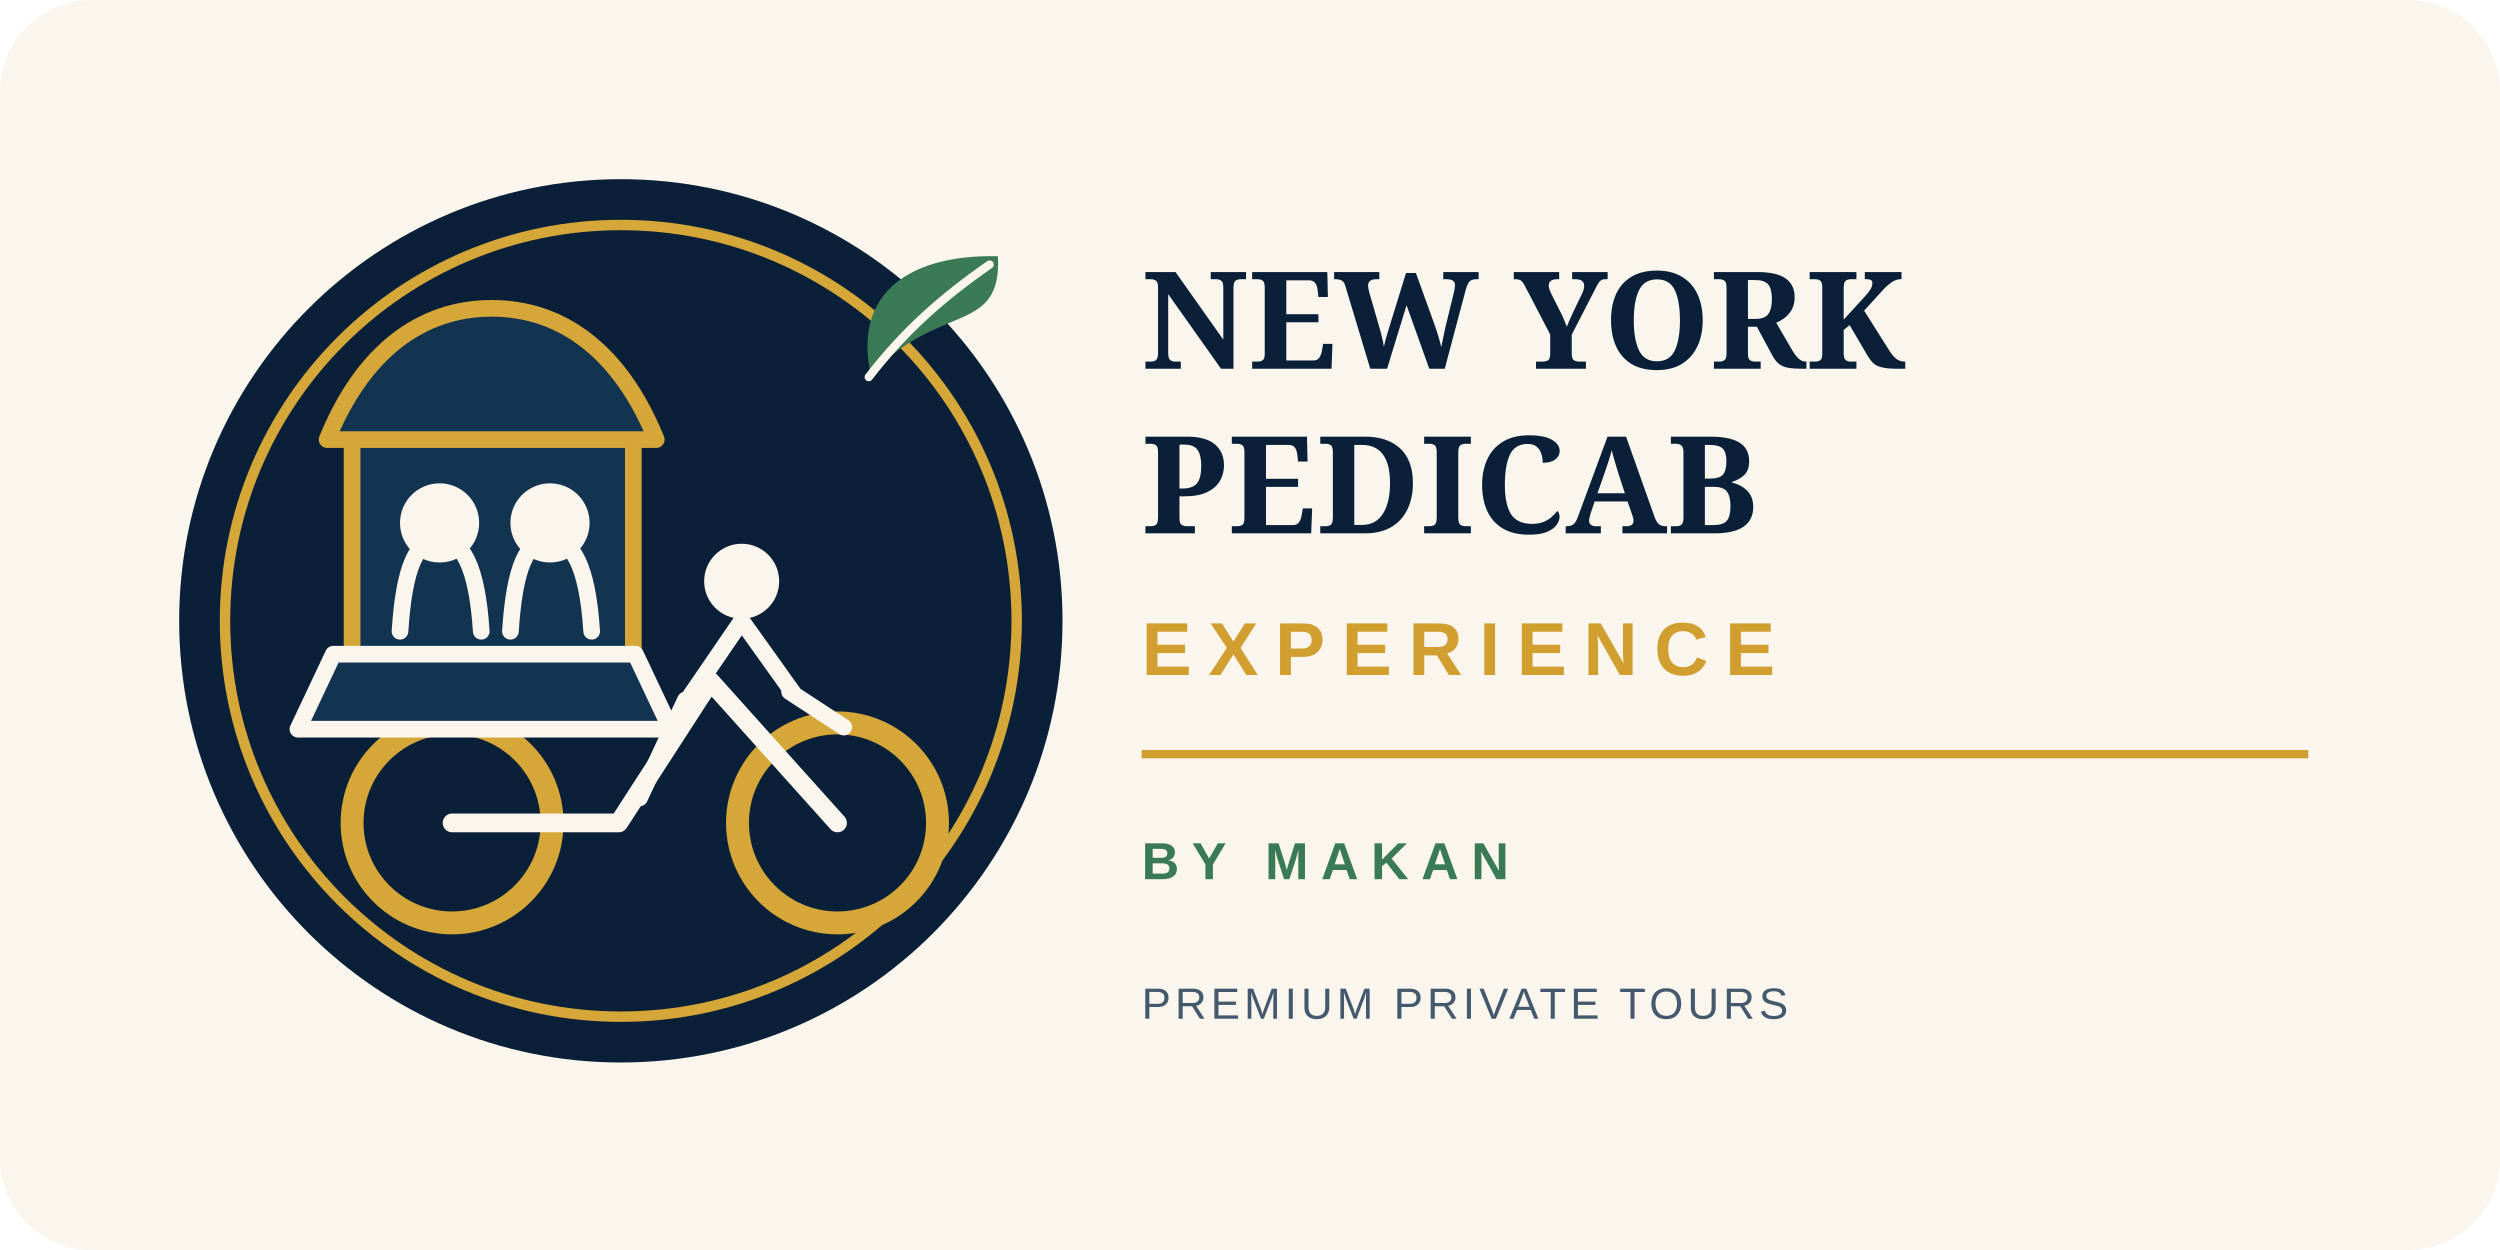
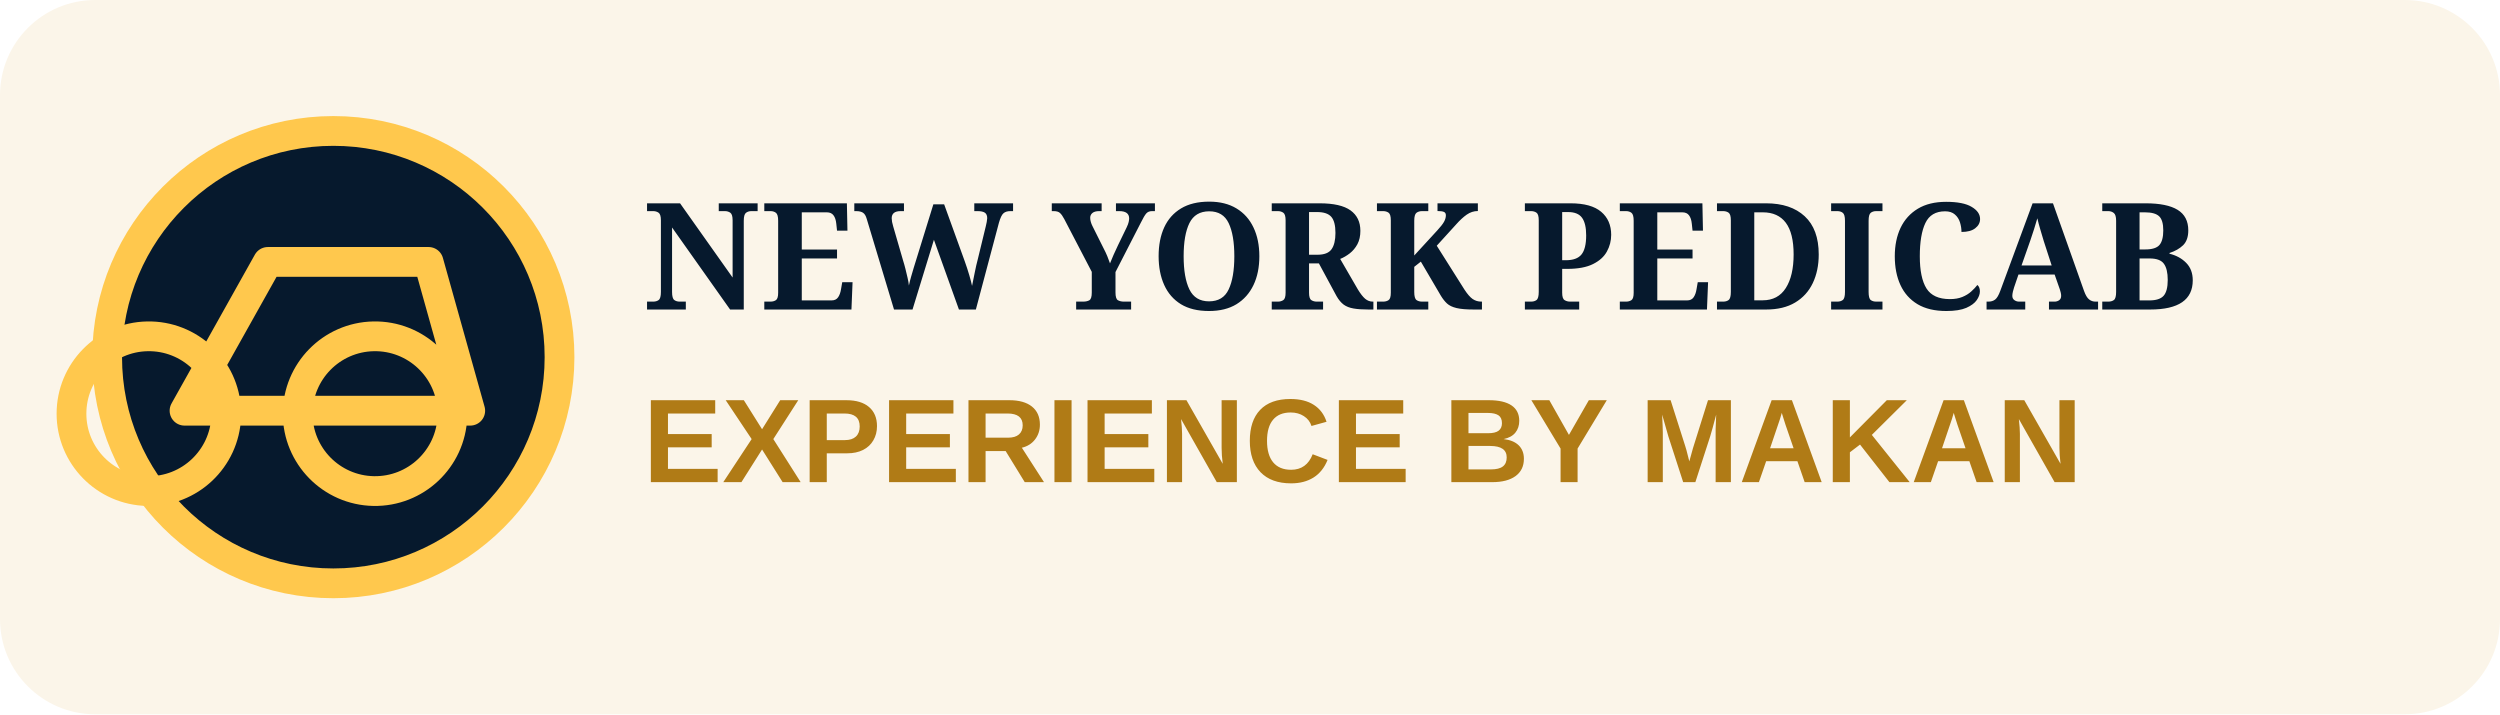
- <svg xmlns="http://www.w3.org/2000/svg" width="1200" height="600" viewBox="0 0 1200 600">
-   <rect width="1200" height="600" rx="44" fill="#FAF6ED" />
-   <g transform="translate(68 68)">
-     <circle cx="230" cy="230" r="212" fill="#0A2038" />
-     <circle cx="230" cy="230" r="190" fill="none" stroke="#D5A638" stroke-width="5" />
-     <circle cx="149" cy="327" r="48" fill="none" stroke="#D5A638" stroke-width="11" />
-     <circle cx="334" cy="327" r="48" fill="none" stroke="#D5A638" stroke-width="11" />
-     <path d="M149 327h80l44-68 61 68" fill="none" stroke="#FAF6ED" stroke-width="9" stroke-linecap="round" stroke-linejoin="round" />
-     <path d="M101 246V143h135v103M89 143c17-42 45-63 79-63s62 21 79 63Z" fill="#133451" stroke="#D5A638" stroke-width="8" stroke-linejoin="round" />
-     <path d="M92 246h145l17 36H75Z" fill="#133451" stroke="#FAF6ED" stroke-width="8" stroke-linejoin="round" />
-     <circle cx="143" cy="183" r="19" fill="#FAF6ED" />
-     <circle cx="196" cy="183" r="19" fill="#FAF6ED" />
-     <path d="M124 235c2-31 8-44 19-44s18 13 20 44M177 235c2-31 8-44 19-44s18 13 20 44" fill="none" stroke="#FAF6ED" stroke-width="8" stroke-linecap="round" />
-     <circle cx="288" cy="211" r="18" fill="#FAF6ED" />
-     <path d="M288 230l-26 38M288 230l25 35M261 268l-22 47M311 264l26 17" fill="none" stroke="#FAF6ED" stroke-width="8" stroke-linecap="round" />
-     <path d="M350 112c32-35 63-19 61-57-40-1-70 16-61 57Z" fill="#3A7B55" />
-     <path d="M349 113c17-22 35-38 58-54" fill="none" stroke="#FAF6ED" stroke-width="4" stroke-linecap="round" />
-   </g>
-   <g transform="translate(548 115)">
-     <text x="0" y="62" fill="#0A2038" font-family="Georgia, serif" font-size="65" font-weight="700">NEW YORK</text>
-     <text x="0" y="141" fill="#0A2038" font-family="Georgia, serif" font-size="65" font-weight="700">PEDICAB</text>
-     <text x="0" y="209" fill="#D09F2F" font-family="Arial, Helvetica, sans-serif" font-size="36" font-weight="700" letter-spacing="8">EXPERIENCE</text>
-     <path d="M0 247h560" stroke="#D09F2F" stroke-width="4" />
-     <text x="0" y="307" fill="#3A7B55" font-family="Arial, Helvetica, sans-serif" font-size="25" font-weight="700" letter-spacing="6">BY MAKAN</text>
-     <text x="0" y="374" fill="#45596E" font-family="Arial, Helvetica, sans-serif" font-size="21" letter-spacing="2">PREMIUM PRIVATE TOURS</text>
-   </g>
+ <svg xmlns="http://www.w3.org/2000/svg" width="420" height="120" viewBox="0 0 420 120" role="img" aria-label="New York Pedicab Experience">
+   <rect width="420" height="120" rx="16" fill="#fbf5e9" />
+   <circle cx="56" cy="60" r="38" fill="#06192d" stroke="#ffc84d" stroke-width="5" />
+   <path d="M31 69h48l-7-25H45zM38 69a13 13 0 1 0 0 1zm38 0a13 13 0 1 0 0 1z" fill="none" stroke="#ffc84d" stroke-width="5" stroke-linejoin="round" />
+   <text x="108" y="52" font-family="Georgia,serif" font-size="25" font-weight="700" fill="#06192d">NEW YORK PEDICAB</text>
+   <text x="108" y="81" font-family="Arial,sans-serif" font-size="20" font-weight="700" fill="#b07b16">EXPERIENCE BY MAKAN</text>
</svg>
